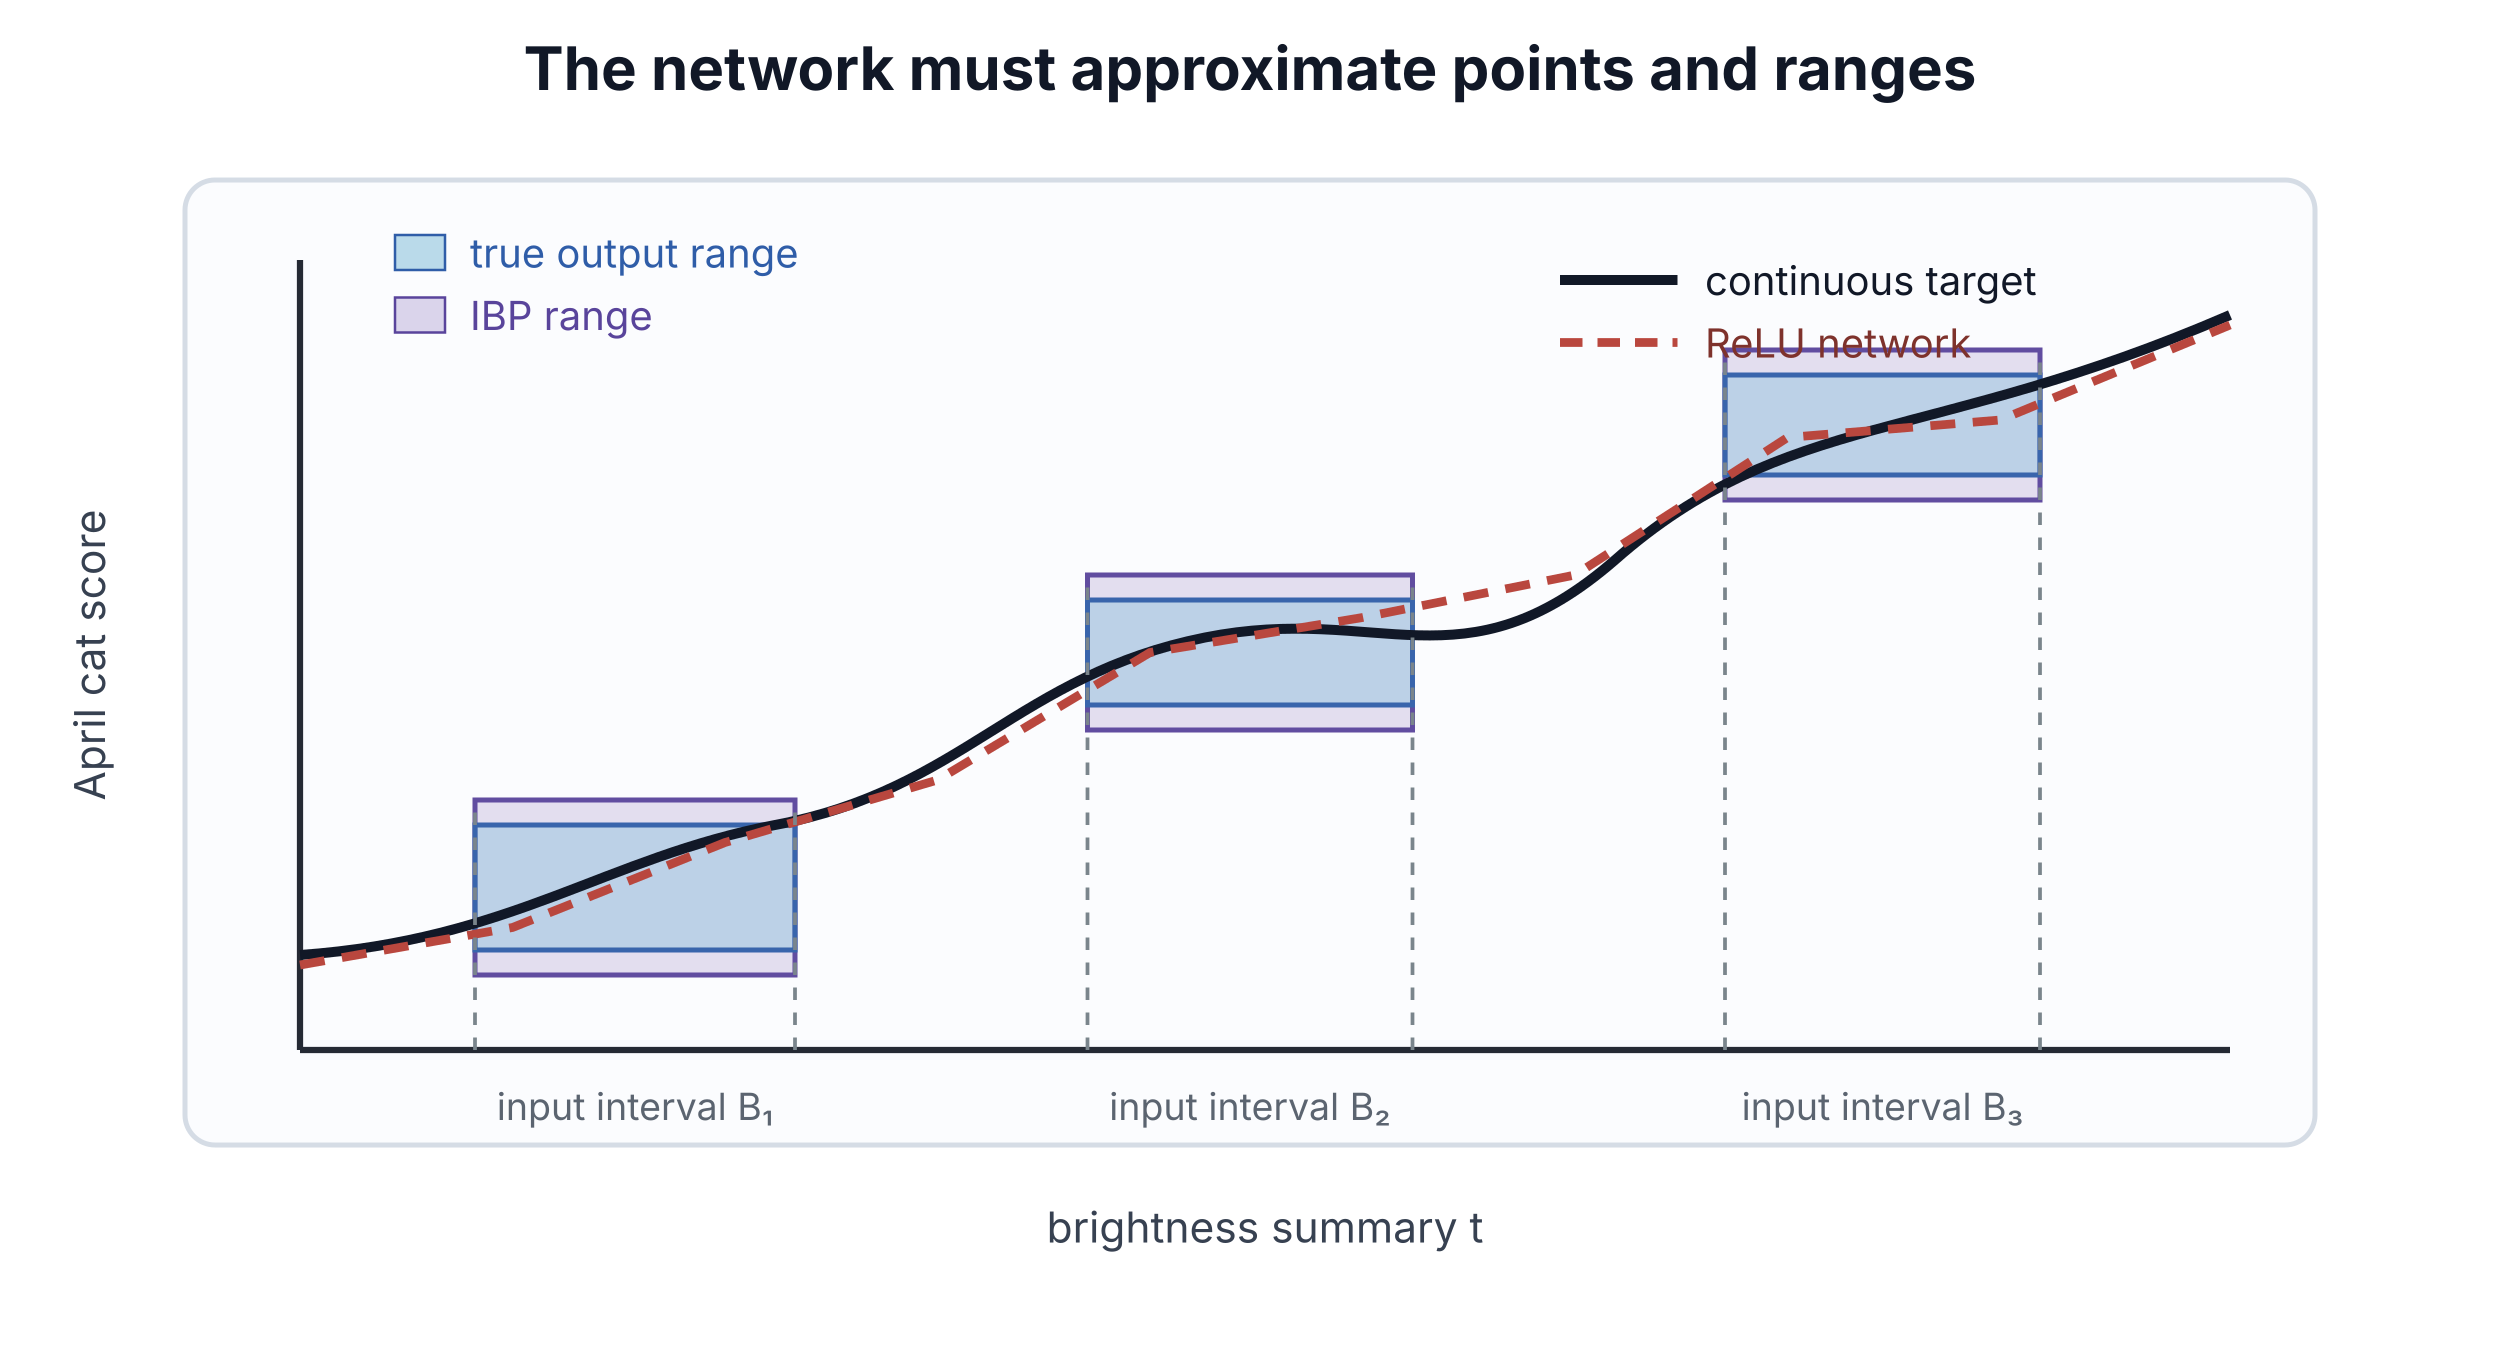
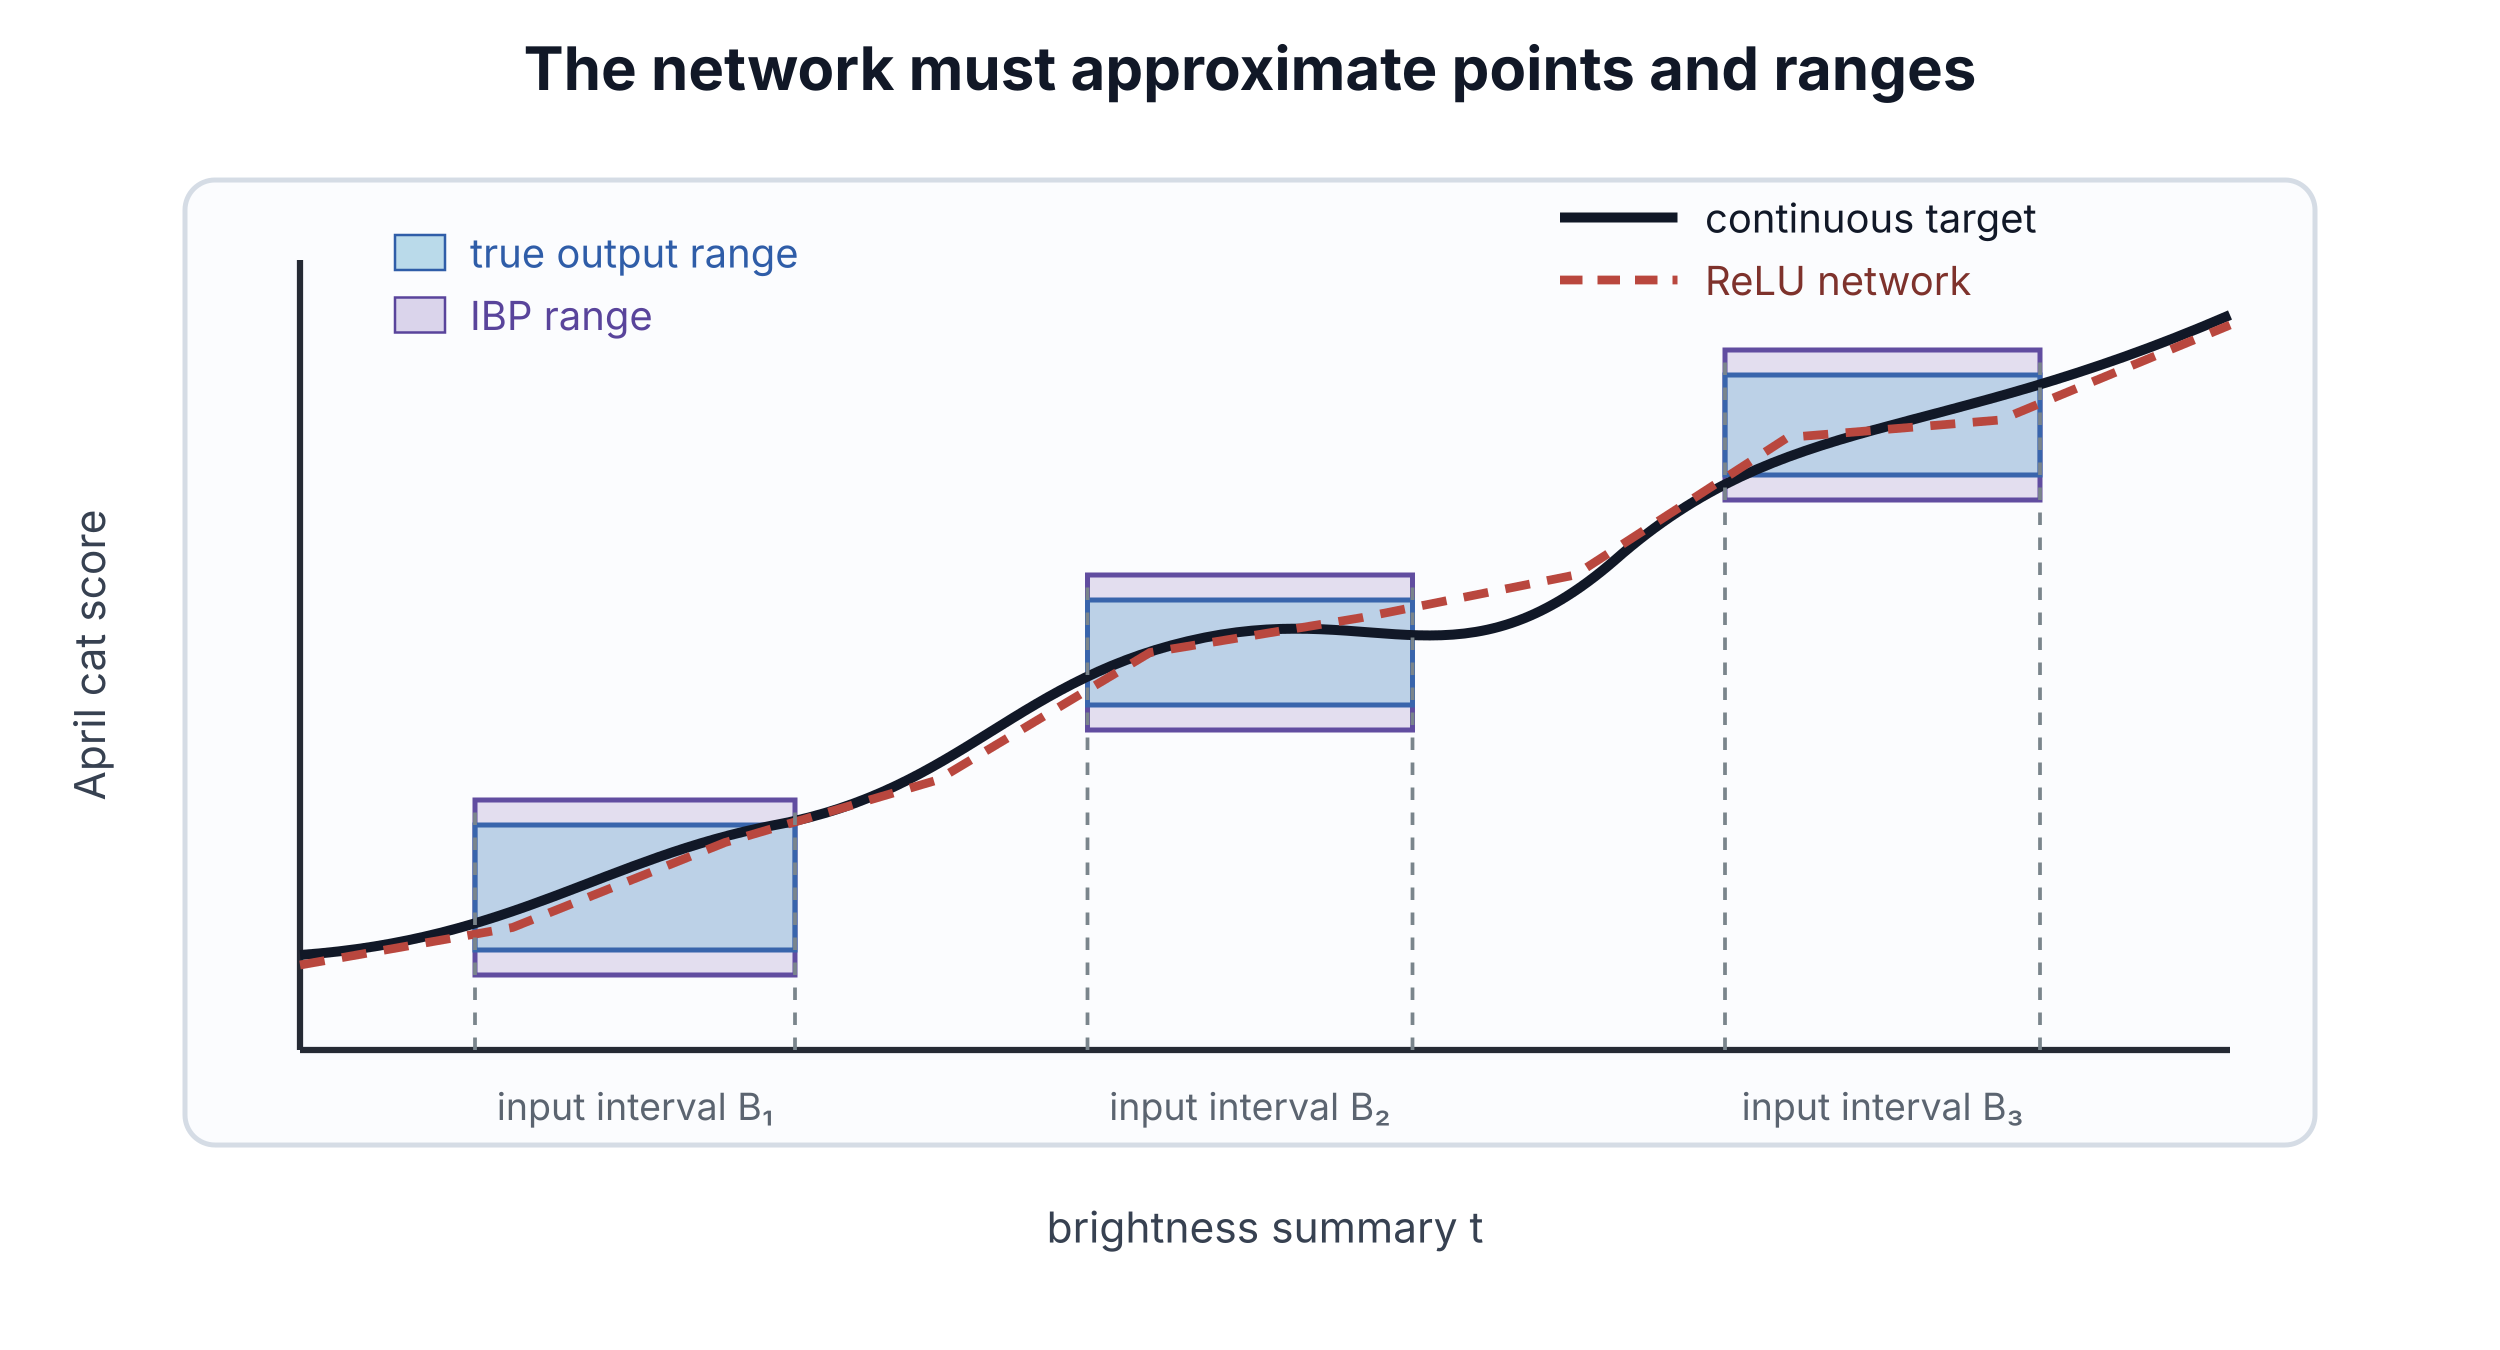
<svg xmlns="http://www.w3.org/2000/svg" viewBox="0 0 1000 540" role="img" aria-labelledby="title desc">
  <rect width="1000" height="540" fill="#fff" />
  <text x="500" y="36" text-anchor="middle" font-family="-apple-system,BlinkMacSystemFont,'Segoe UI',sans-serif" font-size="24" font-weight="650" fill="#111827">The network must approximate points and ranges</text>
  <g font-family="-apple-system,BlinkMacSystemFont,'Segoe UI',sans-serif">
    <rect x="74" y="72" width="852" height="386" rx="12" fill="#fbfcfe" stroke="#d5dce5" stroke-width="2" />
    <line x1="120" y1="420" x2="892" y2="420" stroke="#252a34" stroke-width="2.5" />
    <line x1="120" y1="420" x2="120" y2="104" stroke="#252a34" stroke-width="2.5" />
    <text x="506" y="497" text-anchor="middle" font-size="17" fill="#374151">brightness summary t</text>
    <text x="42" y="262" text-anchor="middle" transform="rotate(-90 42 262)" font-size="17" fill="#374151">April cat score</text>
    <g opacity="0.95">
      <rect x="190" y="320" width="128" height="70" fill="#c5b9dd" fill-opacity="0.48" stroke="#59449b" stroke-width="2" />
      <rect x="190" y="330" width="128" height="50" fill="#8fc3dc" fill-opacity="0.48" stroke="#2f5da8" stroke-width="2" />
      <rect x="435" y="230" width="130" height="62" fill="#c5b9dd" fill-opacity="0.48" stroke="#59449b" stroke-width="2" />
      <rect x="435" y="240" width="130" height="42" fill="#8fc3dc" fill-opacity="0.48" stroke="#2f5da8" stroke-width="2" />
      <rect x="690" y="140" width="126" height="60" fill="#c5b9dd" fill-opacity="0.48" stroke="#59449b" stroke-width="2" />
      <rect x="690" y="150" width="126" height="40" fill="#8fc3dc" fill-opacity="0.48" stroke="#2f5da8" stroke-width="2" />
    </g>
    <path d="M120 382 C205 376 242 343 310 330 C385 316 407 270 482 255 C552 241 585 277 646 224 C714 164 772 178 892 126" fill="none" stroke="#111827" stroke-width="4" />
    <polyline points="120,386 205,371 290,337 375,312 460,261 545,247 630,230 715,175 800,168 892,130" fill="none" stroke="#b9473e" stroke-width="3.5" stroke-dasharray="10 7" />
    <g font-size="16">
-       <line x1="624" y1="112" x2="671" y2="112" stroke="#111827" stroke-width="4" />
-       <text x="682" y="118" fill="#111827">continuous target</text>
-       <line x1="624" y1="137" x2="671" y2="137" stroke="#b9473e" stroke-width="3.5" stroke-dasharray="9 6" />
-       <text x="682" y="143" fill="#7e322c">ReLU network</text>
+       <line x1="624" y1="87" x2="671" y2="87" stroke="#111827" stroke-width="4" />
+       <text x="682" y="93" fill="#111827">continuous target</text>
+       <line x1="624" y1="112" x2="671" y2="112" stroke="#b9473e" stroke-width="3.5" stroke-dasharray="9 6" />
+       <text x="682" y="118" fill="#7e322c">ReLU network</text>
      <rect x="158" y="94" width="20" height="14" fill="#8fc3dc" fill-opacity="0.6" stroke="#2f5da8" />
      <text x="188" y="107" fill="#2f5da8">true output range</text>
      <rect x="158" y="119" width="20" height="14" fill="#c5b9dd" fill-opacity="0.6" stroke="#59449b" />
      <text x="188" y="132" fill="#59449b">IBP range</text>
    </g>
    <g stroke="#7a858c" stroke-width="1.5" stroke-dasharray="5 5">
      <line x1="190" y1="420" x2="190" y2="320" />
      <line x1="318" y1="420" x2="318" y2="320" />
      <line x1="435" y1="420" x2="435" y2="230" />
      <line x1="565" y1="420" x2="565" y2="230" />
      <line x1="690" y1="420" x2="690" y2="140" />
      <line x1="816" y1="420" x2="816" y2="140" />
    </g>
    <text x="254" y="448" text-anchor="middle" font-size="15" fill="#5b6470">input interval B₁</text>
    <text x="500" y="448" text-anchor="middle" font-size="15" fill="#5b6470">input interval B₂</text>
    <text x="753" y="448" text-anchor="middle" font-size="15" fill="#5b6470">input interval B₃</text>
  </g>
</svg>
